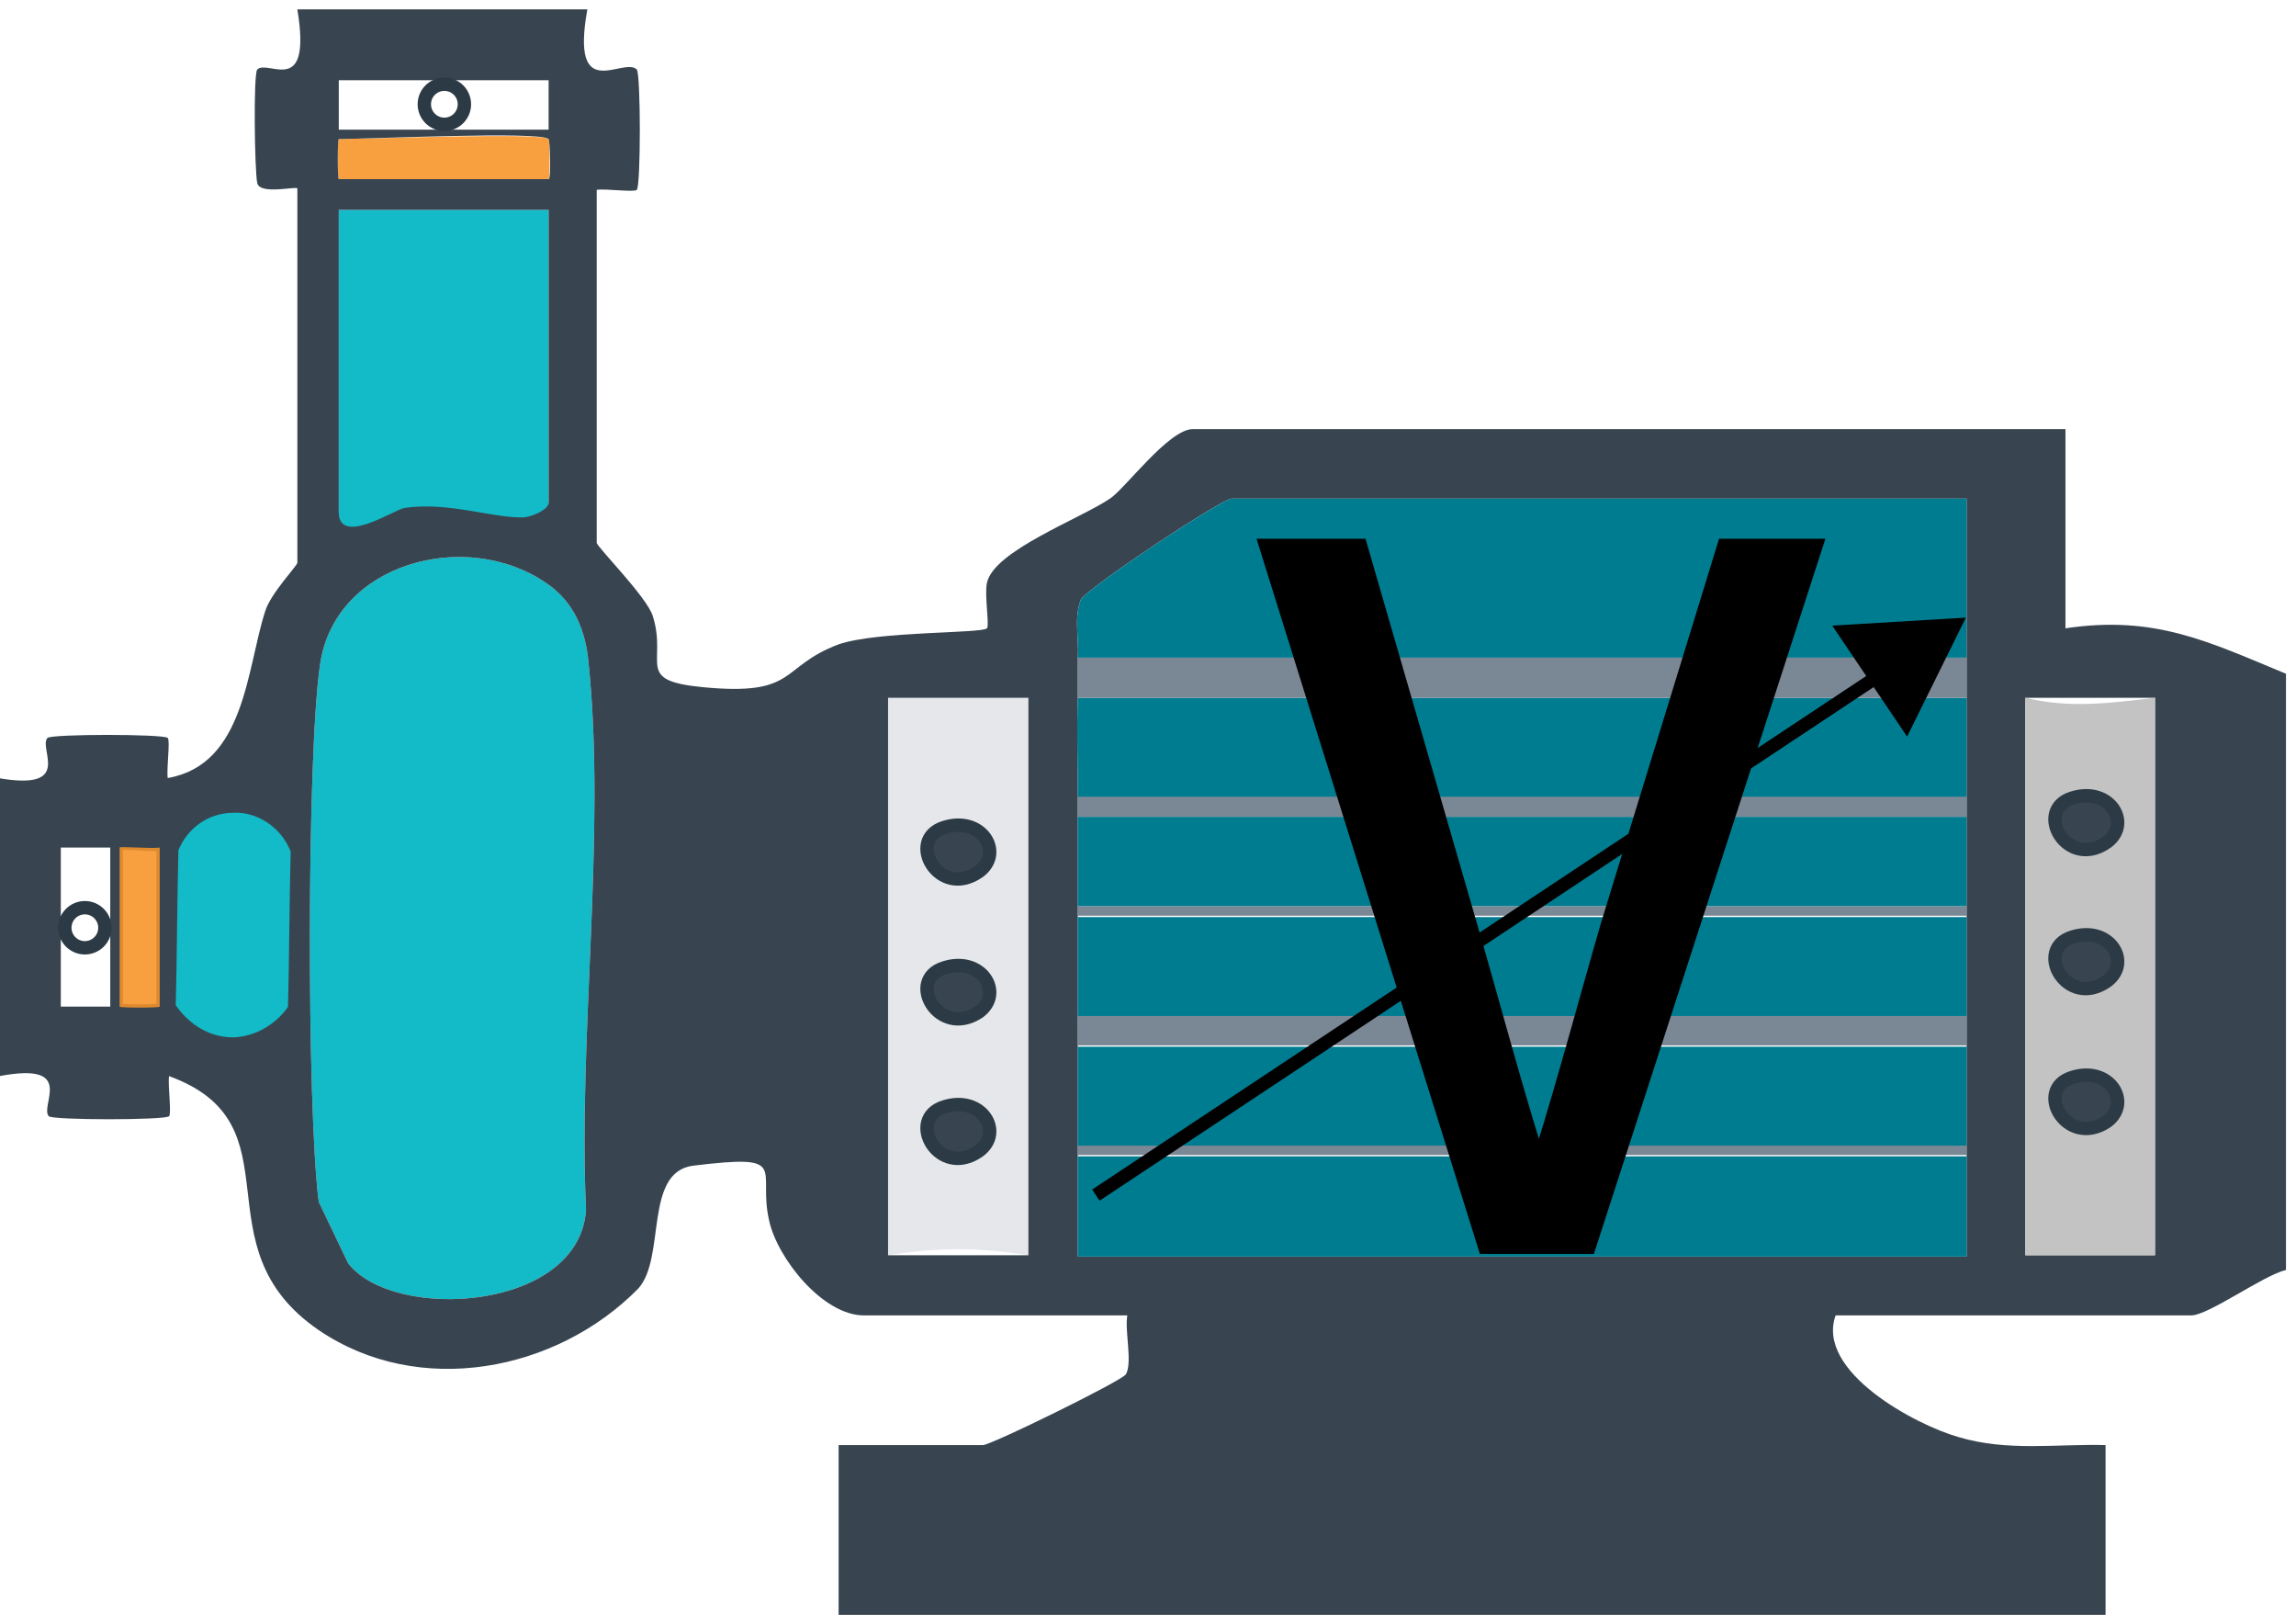
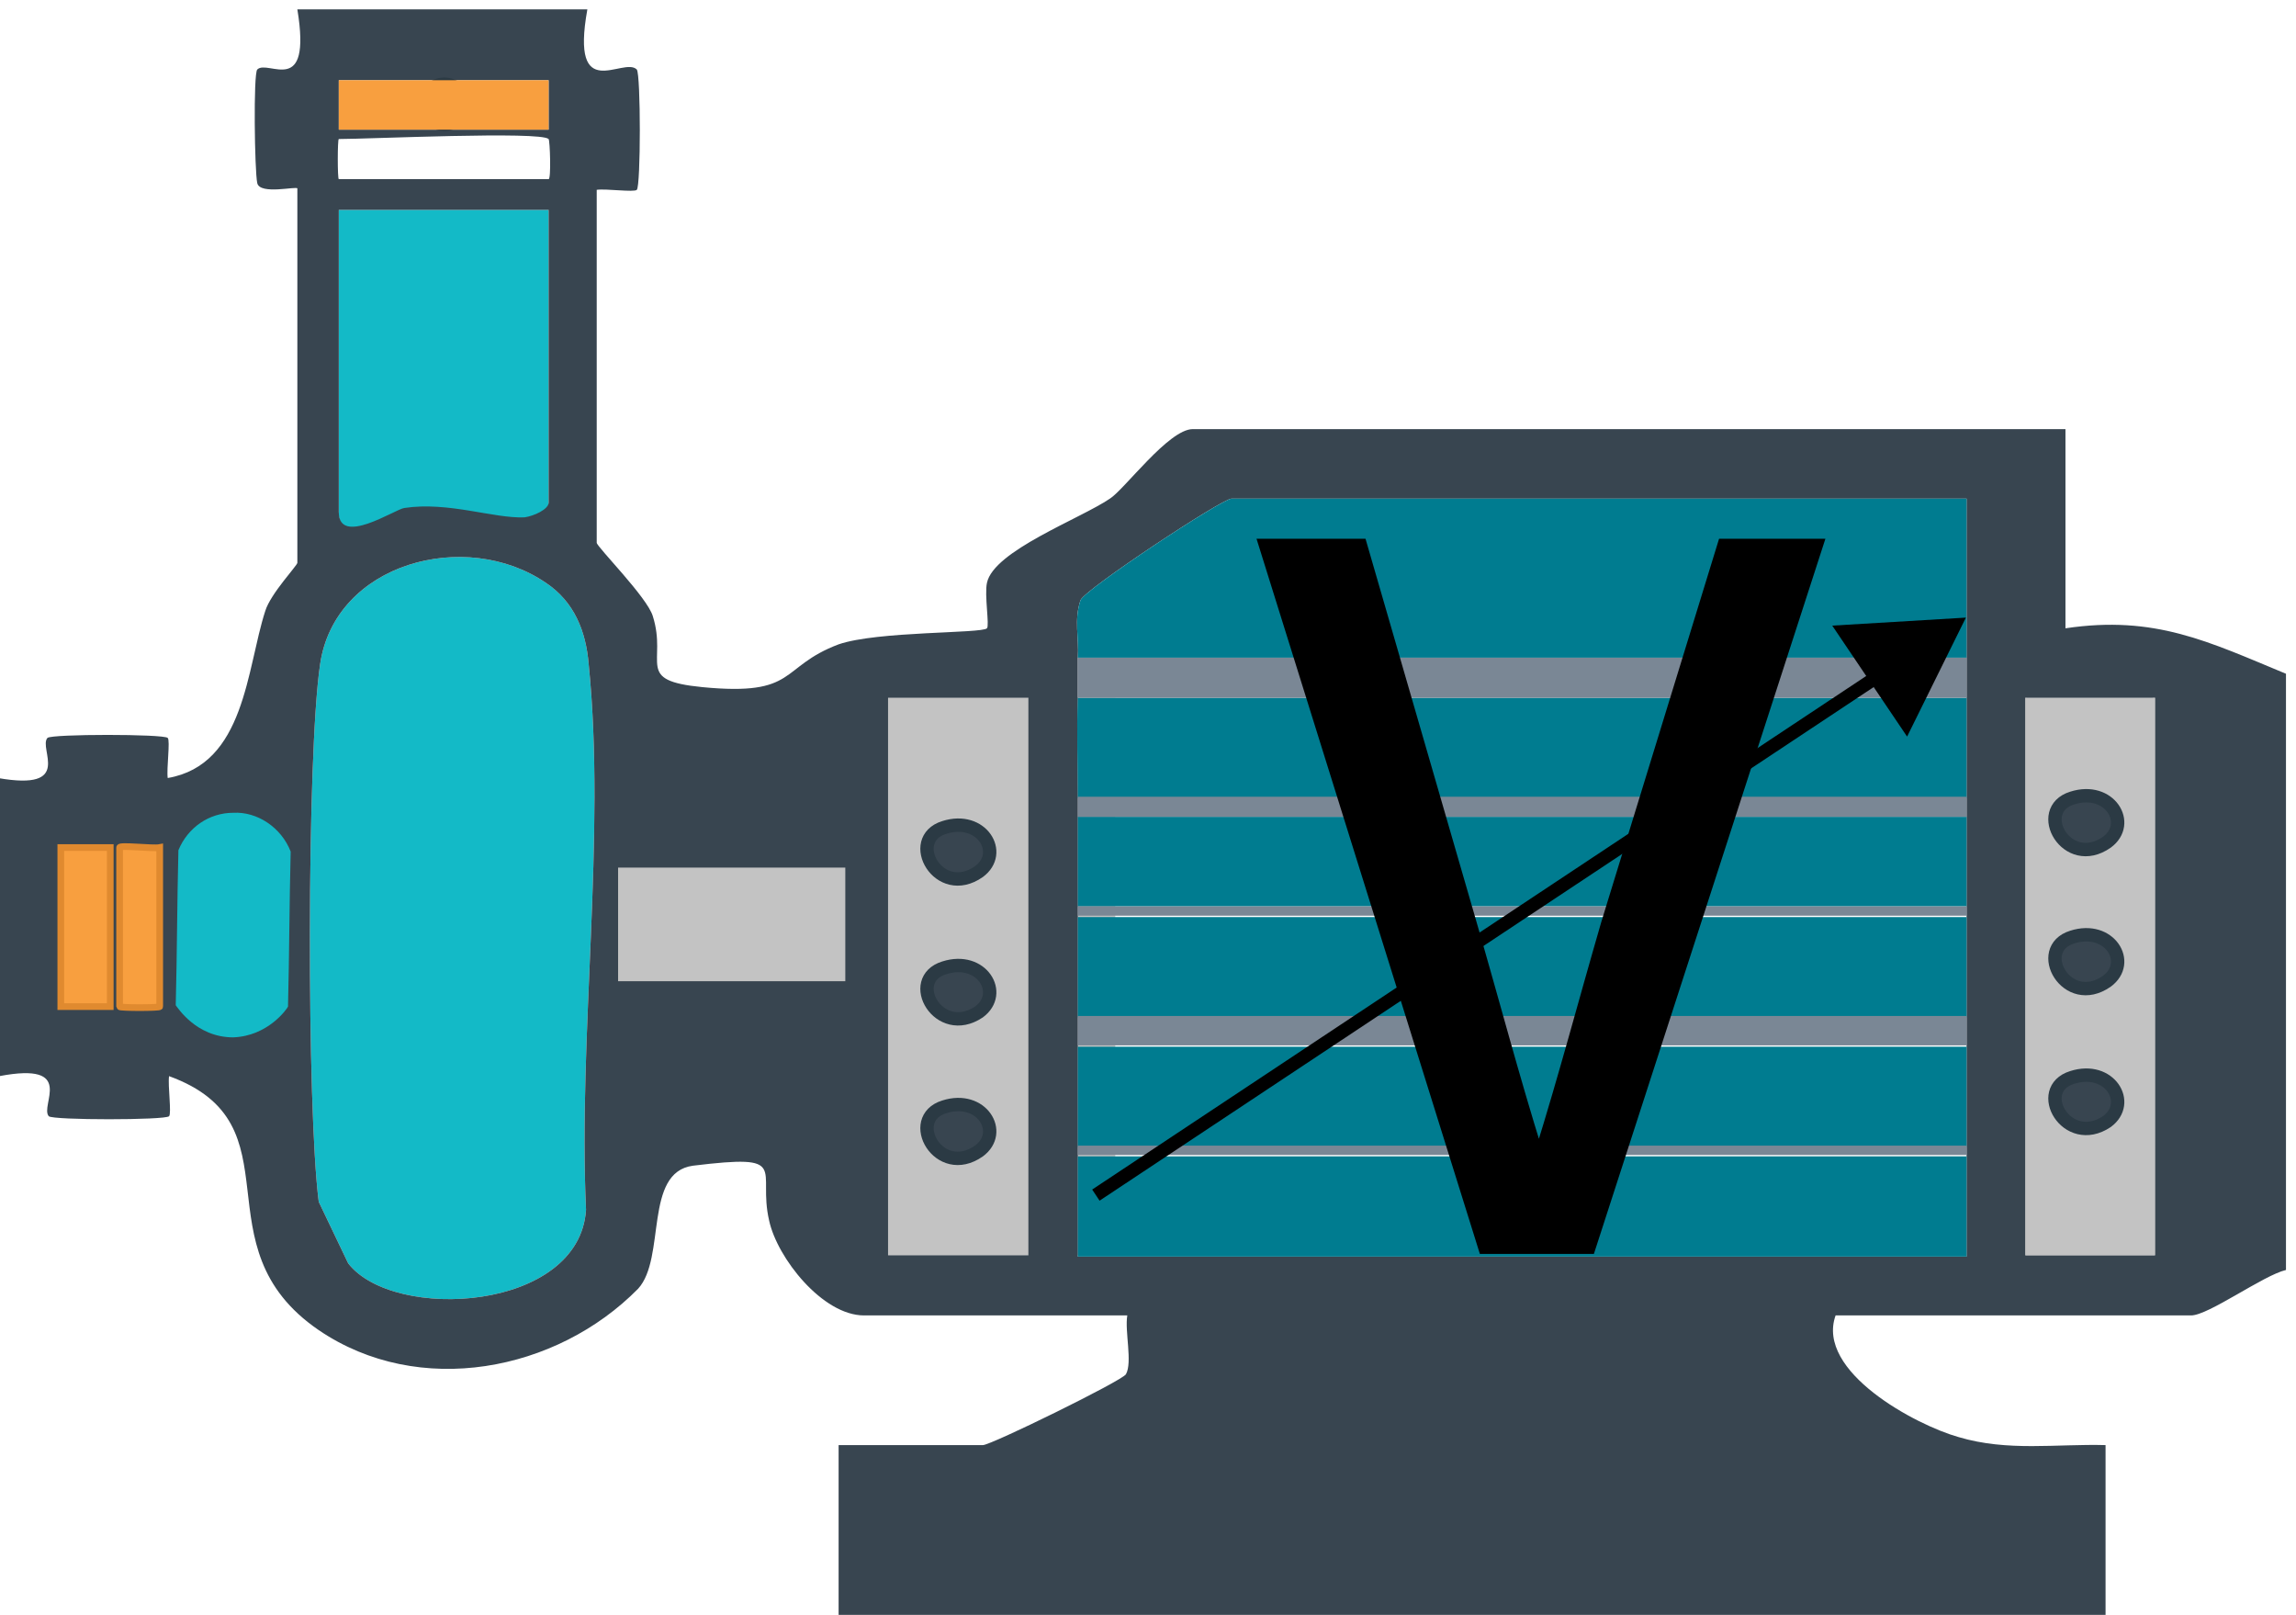
<svg xmlns="http://www.w3.org/2000/svg" version="1.1" id="Layer_1" x="0px" y="0px" viewBox="0 0 171.8 120.8" style="enable-background:new 0 0 171.8 120.8;" xml:space="preserve">
  <style type="text/css">
- 	.st0{fill:#E5E7EA;}
- 	.st1{fill:#F89F3F;stroke:#E08A2F;stroke-width:0.5;}
- 	.st2{fill:#C3C3C3;}
- 	.st3{fill:#384550;stroke:#2B3A44;}
- 	.st4{fill:#13BAC7;}
- 	.st5{fill:#F89F3F;}
- 	.st6{fill:#384550;}
- 	.st7{fill:#007C90;}
- 	.st8{fill:#7A8795;}
- 	.st9{fill:#384550;stroke:#384550;stroke-width:1.5;}
- 	.st10{fill:none;stroke:#2B3A44;}
- 	.st11{stroke:#000000;stroke-miterlimit:10;}
- 	.st12{fill:none;stroke:#000000;stroke-miterlimit:10;}
- 	.st13{display:none;}
- </style>
+     .st0{fill:#E5E7EA;}
+     .st1{fill:#F89F3F;stroke:#E08A2F;stroke-width:0.5;}
+     .st2{fill:#C3C3C3;}
+     .st3{fill:#384550;stroke:#2B3A44;}
+     .st4{fill:#13BAC7;}
+     .st5{fill:#F89F3F;}
+     .st6{fill:#384550;}
+     .st7{fill:#007C90;}
+     .st8{fill:#7A8795;}
+     .st9{fill:#384550;stroke:#384550;stroke-width:1.5;}
+     .st10{fill:none;stroke:#2B3A44;}
+     .st11{stroke:#000000;stroke-miterlimit:10;}
+     .st12{fill:none;stroke:#000000;stroke-miterlimit:10;}
+   </style>
  <g>
    <g transform="scale(-1, 1) translate(-171.75, 0)">
-       <path class="st0" d="M105.3,52.2v41.7c-3.7-0.6-6.7-0.6-10.5,0V52.2 M98.5,65.2c2.9,2,5.5-2.4,2.6-3.3    C98.3,61.1,96.6,63.9,98.5,65.2z M98.5,75.7c2.9,2,5.5-2.4,2.6-3.3C98.3,71.5,96.6,74.3,98.5,75.7z M98.5,86.1    c2.9,2,5.5-2.4,2.6-3.3C98.3,82,96.6,84.8,98.5,86.1z" />
+       <path class="st0" d="M105.3,52.2v41.7c-3.7-0.6-6.7-0.6-10.5,0V52.2 M98.5,65.2c2.9,2,5.5-2.4,2.6-3.3         C98.3,61.1,96.6,63.9,98.5,65.2z M98.5,75.7c2.9,2,5.5-2.4,2.6-3.3C98.3,71.5,96.6,74.3,98.5,75.7z M98.5,86.1         c2.9,2,5.5-2.4,2.6-3.3C98.3,82,96.6,84.8,98.5,86.1z" />
      <path class="st0" d="M124.3,64.8h-14.9c-1.6,0-1.6,7.5,0,7.5h14.9C126,72.3,126,64.8,124.3,64.8z" />
-       <rect id="suction" x="163.5" y="75.3" class="st1" width="3.7" height="-11.9" />
-       <path id="suction2" class="st1" d="M159.8,63.4v11.9c0,0.1,3,0.1,3,0V63.4C162.8,63.2,160.3,63.5,159.8,63.4z" />
-       <rect id="_x3C_Rectangle_x3E_" x="88.3" y="93.9" class="st2" width="17" height="-41.7" />
-       <rect x="6.8" y="93.9" class="st2" width="17" height="-41.7" />
+       <rect id="_x3C_Rectangle_x3E_" x="88.3" y="52.2" class="st2" width="17" height="41.7" />
+       <rect x="6.8" y="52.2" class="st2" width="17" height="41.7" />
      <path class="st3" d="M101.1,61.9c-2.8-0.9-4.5,1.9-2.6,3.3C101.5,67.3,104,62.8,101.1,61.9z" />
      <path class="st3" d="M101.1,72.4c-2.8-0.9-4.5,1.9-2.6,3.3C101.5,77.7,104,73.3,101.1,72.4z" />
      <path class="st3" d="M101.1,82.8c-2.8-0.9-4.5,1.9-2.6,3.3C101.5,88.2,104,83.7,101.1,82.8z" />
-       <path class="st4" d="M147.9,89.9c0.9-7,0.9-33.4-0.1-40.2c-1.1-7.6-10.9-10.2-16.9-6.1c-2.1,1.4-3,3.6-3.2,6.1    c-1.3,12.8,0.8,27.8,0.2,40.8c0.5,7.6,14.4,8.4,17.8,4" />
+       <path class="st4" d="M147.9,89.9c0.9-7,0.9-33.4-0.1-40.2c-1.1-7.6-10.9-10.2-16.9-6.1c-2.1,1.4-3,3.6-3.2,6.1         c-1.3,12.8,0.8,27.8,0.2,40.8c0.5,7.6,14.4,8.4,17.8,4" />
      <path class="st4" d="M130.7,15.7v22c0,0.5,1.1,1,1.8,1.1c2.3,0.1,5.7-1.2,9-0.7c0.7,0.1,4.9,2.9,4.9,0.3V15.7H130.7z" />
-       <rect id="discharge2" x="130.7" y="9.7" class="st5" width="15.7" height="-3.7" />
-       <path id="discharge" class="st5" d="M130.7,10.4c-0.1,0.1-0.1,3,0,3h15.7c0.1,0,0.1-3,0-3C144.2,10.4,131.2,9.9,130.7,10.4z" />
-       <path class="st6" d="M171.8,80.5c-5.8-1.1-3,2.2-3.7,3c-0.3,0.3-8.7,0.3-9,0c-0.2-0.2,0.1-2.3,0-3c-9.9,3.6-2,12.7-11.2,19    c-7.5,5.1-17.8,3.1-23.9-3.1c-2.1-2.3-0.4-8.7-4.1-9.2c-7.4-0.9-4.8,0.2-5.7,4.1c-0.6,2.8-4,7.1-7.1,7.1H87.4    c0.2,1.2-0.4,3.5,0.1,4.4c0.3,0.5,10.1,5.3,10.7,5.3H109v12.7H14.2l0-12.7c3.7-0.1,7.3,0.5,11-0.6c3.2-0.9,10.7-4.9,9.2-9.1H7.8    c-1.3,0-5.4-3-7.1-3.4l0-44.6c5.8-2.4,9.8-4.4,16.5-3.4V32.1h65.3c1.8,0,5.1,4.5,6.2,5.2c2.2,1.5,8.7,3.9,9.2,6.3    c0.2,0.9-0.2,3.2,0,3.4c0.4,0.4,8.2,0.2,11.1,1.2c4.5,1.7,3,3.9,10.2,3.2c5.1-0.5,2.6-1.8,3.7-5.3c0.4-1.4,4.2-5.2,4.2-5.5V14.2    c-0.7-0.1-2.8,0.2-3,0c-0.3-0.3-0.3-8.6,0-9c1-1,5,2.7,3.7-4.5h21.7c-1.1,6.7,2.2,3.7,3,4.5c0.3,0.3,0.2,7.6,0,8.5    c-0.2,0.9-3,0.2-3,0.4v28c0,0.2,2,2.3,2.4,3.6c1.4,4.3,1.5,11.5,7.3,12.5c0.1-0.7-0.2-2.8,0-3c0.3-0.3,8.7-0.3,9,0    c0.7,0.8-2,4,3.7,3L171.8,80.5L171.8,80.5L171.8,80.5z M130.7,9.7h15.7V6h-15.7V9.7z M130.7,13.4h15.7c0.1,0,0.1-3,0-3    c-2.2,0-15.1-0.6-15.7,0C130.6,10.5,130.5,13.4,130.7,13.4z M130.7,37.6c0,0.5,1.1,1,1.8,1.1c2.3,0.1,5.7-1.2,9-0.7    c0.7,0.1,4.9,2.9,4.9,0.3V15.7h-15.7V37.6z M24.6,52.2c0,2.5,0,5,0,7.5c0,0.5,0,1,0,1.5c0,2.2,0,4.5,0,6.7c0,0.2,0,0.5,0,0.7    c0,2.5,0,5,0,7.5c0,0.7,0,1.5,0,2.2c0,2.5,0,5,0,7.5c0,0.2,0,0.5,0,0.7c0,2.5,0,5,0,7.5h66.5c0-2.5,0-5,0-7.5c0-0.2,0-0.5,0-0.7    c0-2.5,0-5,0-7.5c0-0.7,0-1.5,0-2.2c0-2.5,0-5,0-7.5c0-0.2,0-0.5,0-0.7c0-2.2,0-4.5,0-6.7c0-0.5,0-1,0-1.5c0-2.5,0.1-5,0-7.5    c0-1,0-2,0-3c-0.1-1.5,0.3-2.8-0.2-4.3c-0.3-0.8-10.6-7.6-11.3-7.6H24.6c0,4,0,8,0,11.9C24.6,50.2,24.6,51.2,24.6,52.2z     M147.9,89.9c0.9-7,0.9-33.4-0.1-40.2c-1.1-7.6-10.9-10.2-16.9-6.1c-2.1,1.4-3,3.6-3.2,6.1c-1.3,12.8,0.8,27.8,0.2,40.8    c0.5,7.6,14.4,8.4,17.8,4 M100,52.2h-5.2v41.7h10.5V52.2H100L100,52.2L100,52.2z M20.2,93.9V52.2h-9.7v41.7 M163.5,75.3h3.7V63.4    h-3.7V75.3z M159.8,75.3c0,0.1,3,0.1,3,0V63.4c0-0.1-2.5,0.1-3,0V75.3z" />
-       <path class="st7" d="M91.1,49.2c-0.1-1.5,0.3-2.8-0.2-4.3c-0.3-0.8-10.6-7.6-11.3-7.6H24.6c0,4,0,8,0,11.9    C24.6,49.2,91.1,49.2,91.1,49.2z" />
+       <path class="st6" d="M171.8,80.5c-5.8-1.1-3,2.2-3.7,3c-0.3,0.3-8.7,0.3-9,0c-0.2-0.2,0.1-2.3,0-3c-9.9,3.6-2,12.7-11.2,19         c-7.5,5.1-17.8,3.1-23.9-3.1c-2.1-2.3-0.4-8.7-4.1-9.2c-7.4-0.9-4.8,0.2-5.7,4.1c-0.6,2.8-4,7.1-7.1,7.1H87.4         c0.2,1.2-0.4,3.5,0.1,4.4c0.3,0.5,10.1,5.3,10.7,5.3H109v12.7H14.2l0-12.7c3.7-0.1,7.3,0.5,11-0.6c3.2-0.9,10.7-4.9,9.2-9.1H7.8         c-1.3,0-5.4-3-7.1-3.4l0-44.6c5.8-2.4,9.8-4.4,16.5-3.4V32.1h65.3c1.8,0,5.1,4.5,6.2,5.2c2.2,1.5,8.7,3.9,9.2,6.3         c0.2,0.9-0.2,3.2,0,3.4c0.4,0.4,8.2,0.2,11.1,1.2c4.5,1.7,3,3.9,10.2,3.2c5.1-0.5,2.6-1.8,3.7-5.3c0.4-1.4,4.2-5.2,4.2-5.5V14.2         c-0.7-0.1-2.8,0.2-3,0c-0.3-0.3-0.3-8.6,0-9c1-1,5,2.7,3.7-4.5h21.7c-1.1,6.7,2.2,3.7,3,4.5c0.3,0.3,0.2,7.6,0,8.5         c-0.2,0.9-3,0.2-3,0.4v28c0,0.2,2,2.3,2.4,3.6c1.4,4.3,1.5,11.5,7.3,12.5c0.1-0.7-0.2-2.8,0-3c0.3-0.3,8.7-0.3,9,0         c0.7,0.8-2,4,3.7,3L171.8,80.5L171.8,80.5L171.8,80.5z M130.7,9.7h15.7V6h-15.7V9.7z M130.7,13.4h15.7c0.1,0,0.1-3,0-3         c-2.2,0-15.1-0.6-15.7,0C130.6,10.5,130.5,13.4,130.7,13.4z M130.7,37.6c0,0.5,1.1,1,1.8,1.1c2.3,0.1,5.7-1.2,9-0.7         c0.7,0.1,4.9,2.9,4.9,0.3V15.7h-15.7V37.6z M24.6,52.2c0,2.5,0,5,0,7.5c0,0.5,0,1,0,1.5c0,2.2,0,4.5,0,6.7c0,0.2,0,0.5,0,0.7         c0,2.5,0,5,0,7.5c0,0.7,0,1.5,0,2.2c0,2.5,0,5,0,7.5c0,0.2,0,0.5,0,0.7c0,2.5,0,5,0,7.5h66.5c0-2.5,0-5,0-7.5c0-0.2,0-0.5,0-0.7         c0-2.5,0-5,0-7.5c0-0.7,0-1.5,0-2.2c0-2.5,0-5,0-7.5c0-0.2,0-0.5,0-0.7c0-2.2,0-4.5,0-6.7c0-0.5,0-1,0-1.5c0-2.5,0.1-5,0-7.5         c0-1,0-2,0-3c-0.1-1.5,0.3-2.8-0.2-4.3c-0.3-0.8-10.6-7.6-11.3-7.6H24.6c0,4,0,8,0,11.9C24.6,50.2,24.6,51.2,24.6,52.2z         M147.9,89.9c0.9-7,0.9-33.4-0.1-40.2c-1.1-7.6-10.9-10.2-16.9-6.1c-2.1,1.4-3,3.6-3.2,6.1c-1.3,12.8,0.8,27.8,0.2,40.8         c0.5,7.6,14.4,8.4,17.8,4 M100,52.2h-5.2v41.7h10.5V52.2H100L100,52.2L100,52.2z M20.2,93.9V52.2h-9.7v41.7 M163.5,75.3h3.7V63.4         h-3.7V75.3z M159.8,75.3c0,0.1,3,0.1,3,0V63.4c0-0.1-2.5,0.1-3,0V75.3z" />
+       <path class="st7" d="M91.1,49.2c-0.1-1.5,0.3-2.8-0.2-4.3c-0.3-0.8-10.6-7.6-11.3-7.6H24.6c0,4,0,8,0,11.9         C24.6,49.2,91.1,49.2,91.1,49.2z" />
      <path class="st7" d="M24.6,52.2c0,2.5,0,5,0,7.5h66.5c0-2.5,0.1-5,0-7.5H24.6z" />
      <path class="st7" d="M24.6,68.6c0,2.5,0,5,0,7.5h66.5c0-2.5,0-5,0-7.5H24.6z" />
      <path class="st7" d="M24.6,78.3c0,2.5,0,5,0,7.5h66.5c0-2.5,0-5,0-7.5H24.6z" />
      <path class="st7" d="M24.6,86.5c0,2.5,0,5,0,7.5h66.5c0-2.5,0-5,0-7.5H24.6z" />
      <path class="st7" d="M24.6,61.1c0,2.2,0,4.5,0,6.7h66.5c0-2.2,0-4.5,0-6.7C91.1,61.1,24.6,61.1,24.6,61.1z" />
-       <path class="st2" d="M10.5,93.9V52.2c3.4,0.4,6.4,0.8,9.7,0v41.7 M14.2,63c2.9,2,5.5-2.4,2.6-3.3C13.9,58.8,12.2,61.6,14.2,63z     M14.2,73.4c2.9,2,5.5-2.4,2.6-3.3C13.9,69.3,12.2,72.1,14.2,73.4z M14.2,83.9c2.9,2,5.5-2.4,2.6-3.3    C13.9,79.7,12.2,82.5,14.2,83.9z" />
+       <path class="st2" d="M10.5,93.9V52.2c3.4,0.4,6.4,0.8,9.7,0v41.7 M14.2,63c2.9,2,5.5-2.4,2.6-3.3C13.9,58.8,12.2,61.6,14.2,63z         M14.2,73.4c2.9,2,5.5-2.4,2.6-3.3C13.9,69.3,12.2,72.1,14.2,73.4z M14.2,83.9c2.9,2,5.5-2.4,2.6-3.3         C13.9,79.7,12.2,82.5,14.2,83.9z" />
      <path class="st8" d="M24.6,49.2c0,1,0,2,0,3h66.5c0-1,0-2,0-3H24.6z" />
      <path class="st8" d="M24.6,76c0,0.7,0,1.5,0,2.2h66.5c0-0.7,0-1.5,0-2.2H24.6z" />
      <path class="st8" d="M24.6,59.6c0,0.5,0,1,0,1.5h66.5c0-0.5,0-1,0-1.5H24.6z" />
      <path class="st8" d="M24.6,67.8c0,0.2,0,0.5,0,0.7h66.5c0-0.2,0-0.5,0-0.7H24.6z" />
      <path class="st8" d="M24.6,85.7c0,0.2,0,0.5,0,0.7h66.5c0-0.2,0-0.5,0-0.7H24.6z" />
      <path class="st3" d="M16.7,59.7c-2.8-0.9-4.5,1.9-2.6,3.3C17.1,65.1,19.6,60.6,16.7,59.7z" />
      <path class="st3" d="M16.7,70.1c-2.8-0.9-4.5,1.9-2.6,3.3C17.1,75.5,19.6,71,16.7,70.1z" />
      <path class="st3" d="M16.7,80.6c-2.8-0.9-4.5,1.9-2.6,3.3C17.1,85.9,19.6,81.5,16.7,80.6z" />
-       <polyline class="st9" points="150.2,75.3 154.5,81.1 158.6,75.2   " />
-       <path class="st4" d="M150,63.7c0.1,3.9,0.1,7.7,0.2,11.6c0.1,0.2,1.5,2.2,4.1,2.3c2.8,0,4.2-2.3,4.3-2.4    c-0.1-3.9-0.1-7.7-0.2-11.6c-0.7-1.7-2.3-2.8-4.1-2.8C152.5,60.7,150.7,61.9,150,63.7L150,63.7L150,63.7z" />
-       <rect x="108.5" y="73.4" class="st2" width="17" height="-8.5" />
+       <polyline class="st9" points="150.2,75.3 154.5,81.1 158.6,75.2" />
+       <path class="st4" d="M150,63.7c0.1,3.9,0.1,7.7,0.2,11.6c0.1,0.2,1.5,2.2,4.1,2.3c2.8,0,4.2-2.3,4.3-2.4         c-0.1-3.9-0.1-7.7-0.2-11.6c-0.7-1.7-2.3-2.8-4.1-2.8C152.5,60.7,150.7,61.9,150,63.7L150,63.7L150,63.7z" />
+       <rect x="108.5" y="64.9" class="st2" width="17" height="8.5" />
      <circle id="cp2" class="st10" cx="138.5" cy="7.8" r="1.5" />
      <circle id="cp1" class="st10" cx="165.4" cy="69.4" r="1.5" />
+       <rect id="suction" x="163.5" y="63.4" class="st1" width="3.7" height="11.9" />
+       <path id="suction2" class="st1" d="M159.8,63.4v11.9c0,0.1,3,0.1,3,0V63.4C162.8,63.2,160.3,63.5,159.8,63.4z" />
+       <rect id="discharge2" x="130.7" y="6" class="st5" width="15.7" height="3.7" />
    </g>
-     <path class="st11" d="M94.7,40.8h7.1l8.2,28.3c1.8,6.2,3.1,11.2,5,17.3h0.3c1.9-6.1,3.2-11.1,5-17.3l8.7-28.3h6.9l-17,52.5h-7.8   L94.7,40.8z" />
+     <path class="st11" d="M94.7,40.8h7.1l8.2,28.3c1.8,6.2,3.1,11.2,5,17.3h0.3c1.9-6.1,3.2-11.1,5-17.3l8.7-28.3h6.9l-17,52.5h-7.8       L94.7,40.8z" />
    <g>
      <line x1="82" y1="89.4" x2="147.1" y2="46.2" />
      <g>
        <line class="st12" x1="82" y1="89.4" x2="141.1" y2="50.2" />
        <g>
-           <polygon points="142.7,55.1 147.1,46.2 137.1,46.8     " />
+           <polygon points="142.7,55.1 147.1,46.2 137.1,46.8" />
        </g>
      </g>
    </g>
  </g>
-   <path class="st13" d="M98.1,84.8l3.3-4.3c3,3.2,7,6,13,6c6.1,0,10.5-3.6,10.5-9.2c0-6.1-4.1-10.1-16.3-10.1v-5  c10.8,0,14.4-4.1,14.4-9.5c0-4.9-3.3-8-8.8-8c-4.2,0-7.8,2.2-10.8,5.1l-3.5-4.1c3.9-3.7,8.6-6.4,14.6-6.4c8.8,0,15.2,4.7,15.2,12.9  c0,6.1-3.7,10-9.2,12.1v0.3c6.1,1.4,11,5.9,11,12.9c0,9-7.5,14.5-16.8,14.5C106.7,92,101.6,88.5,98.1,84.8z" />
</svg>
